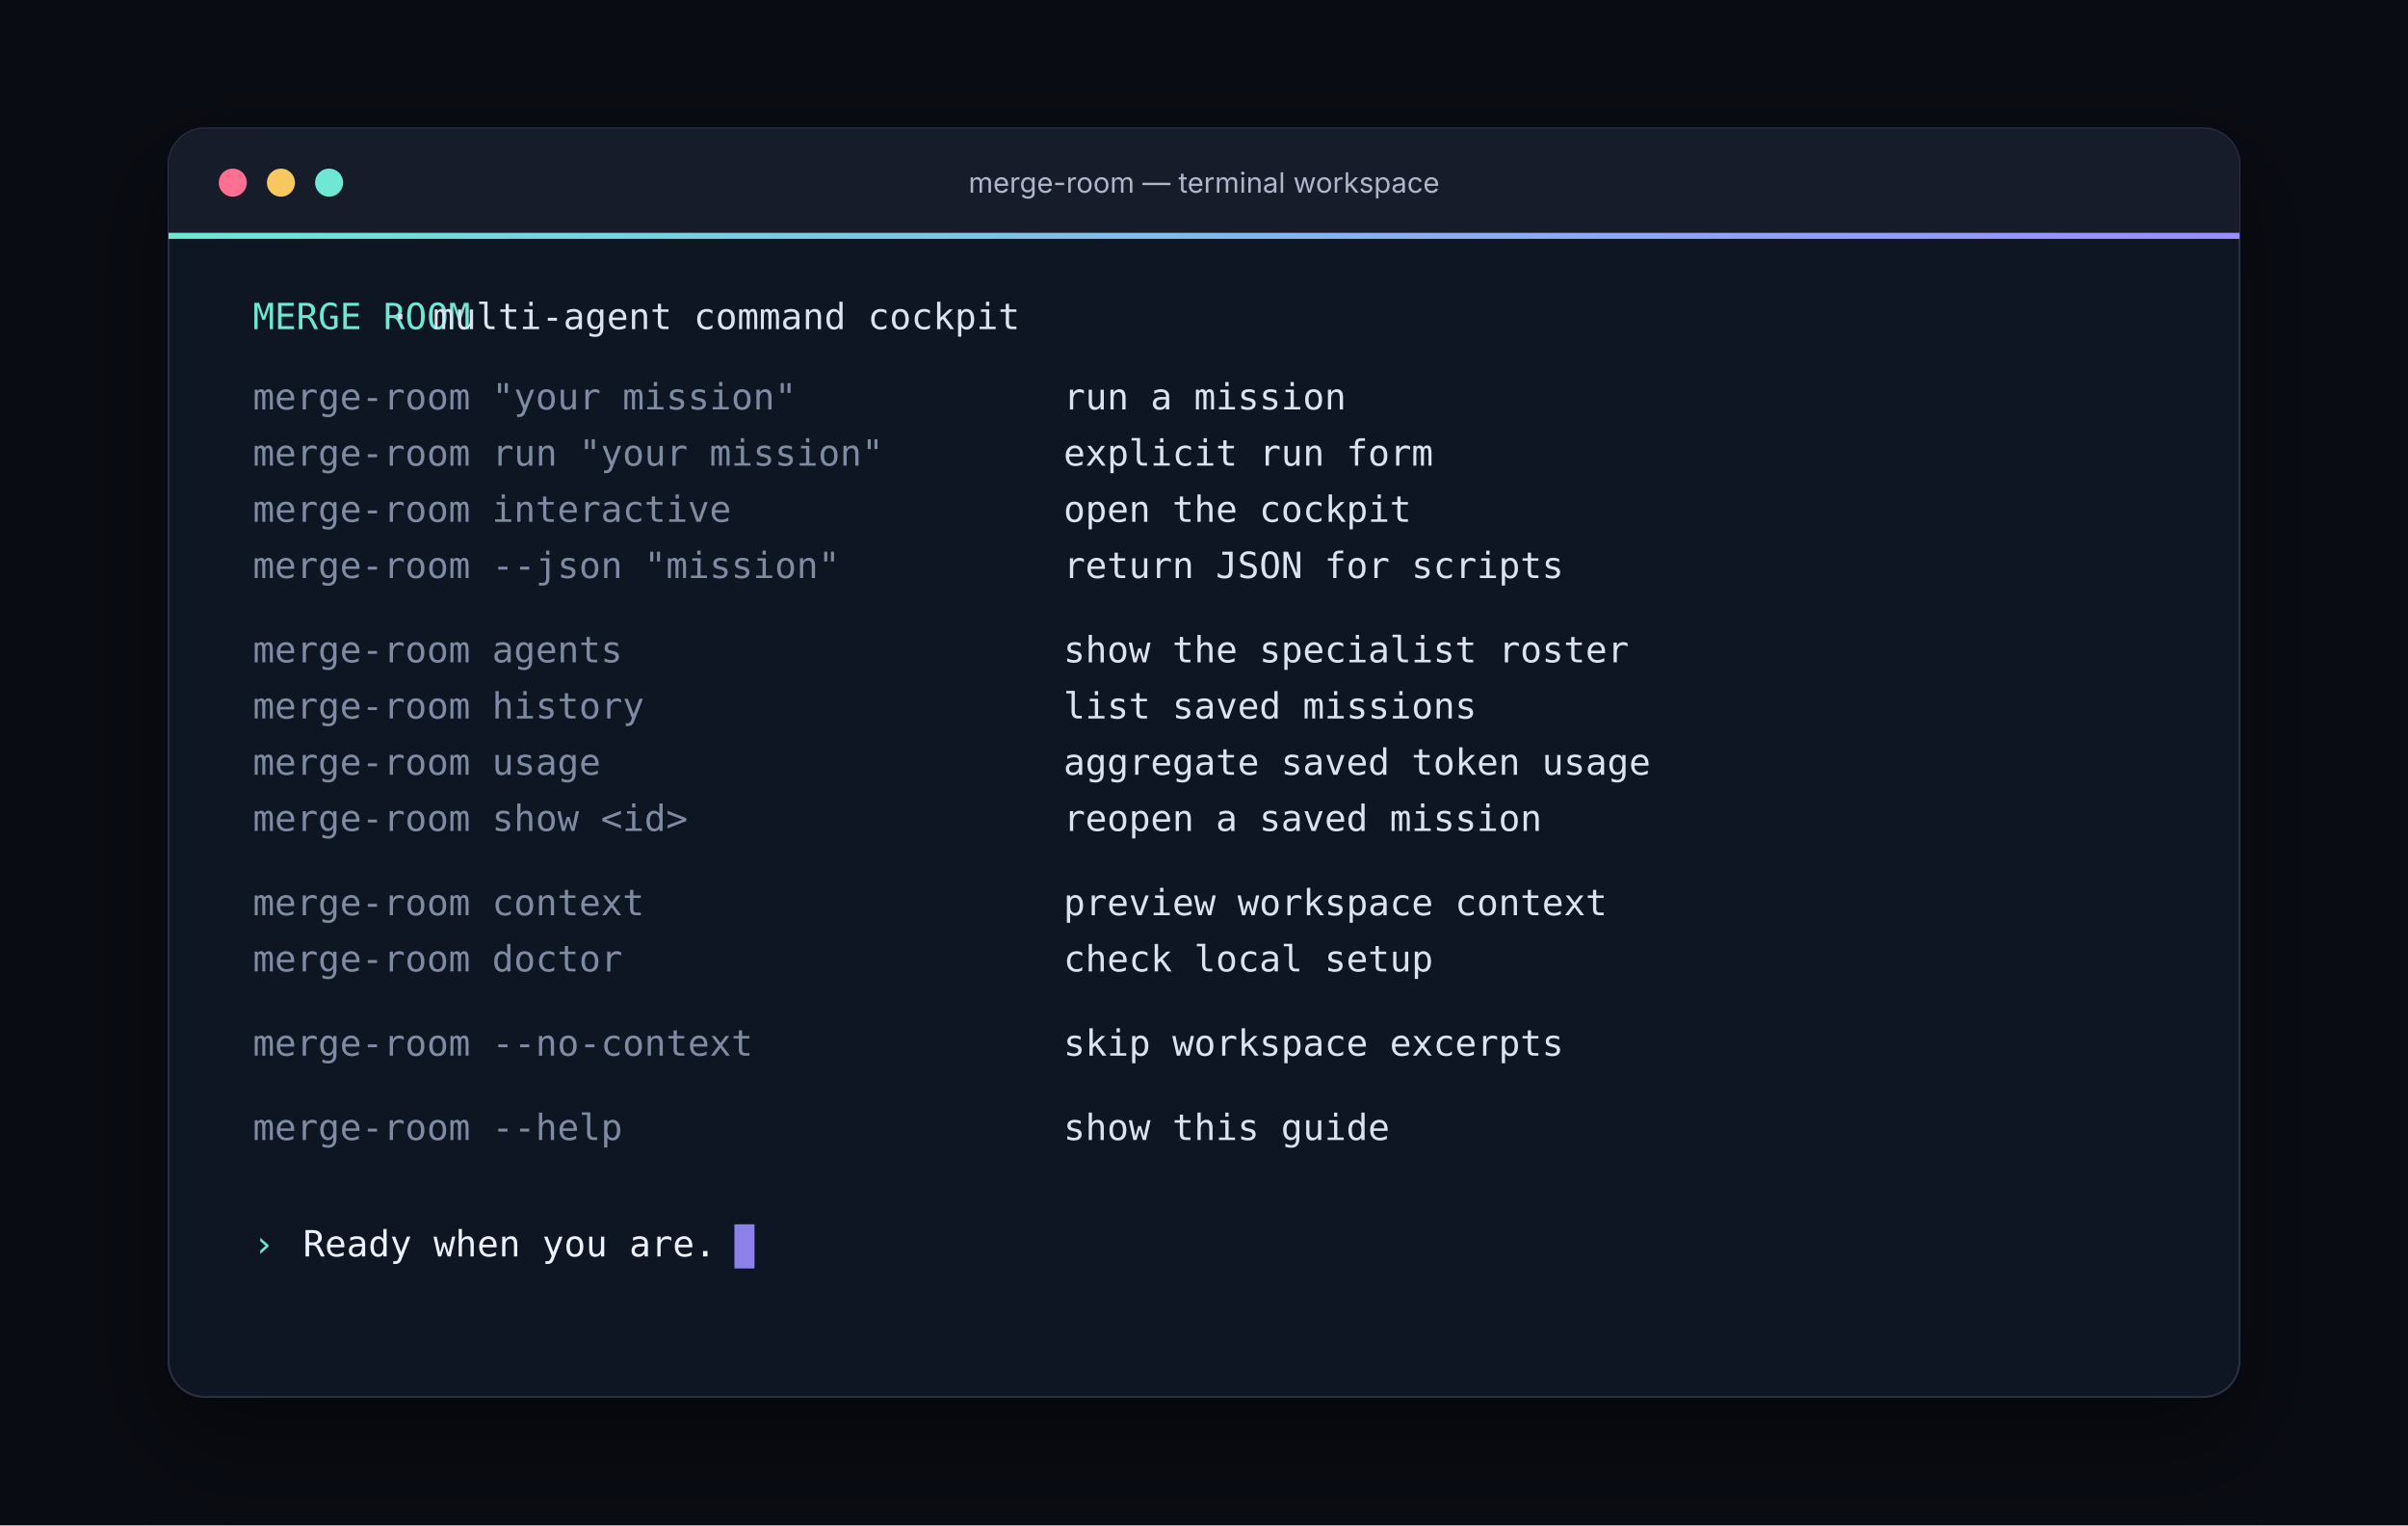
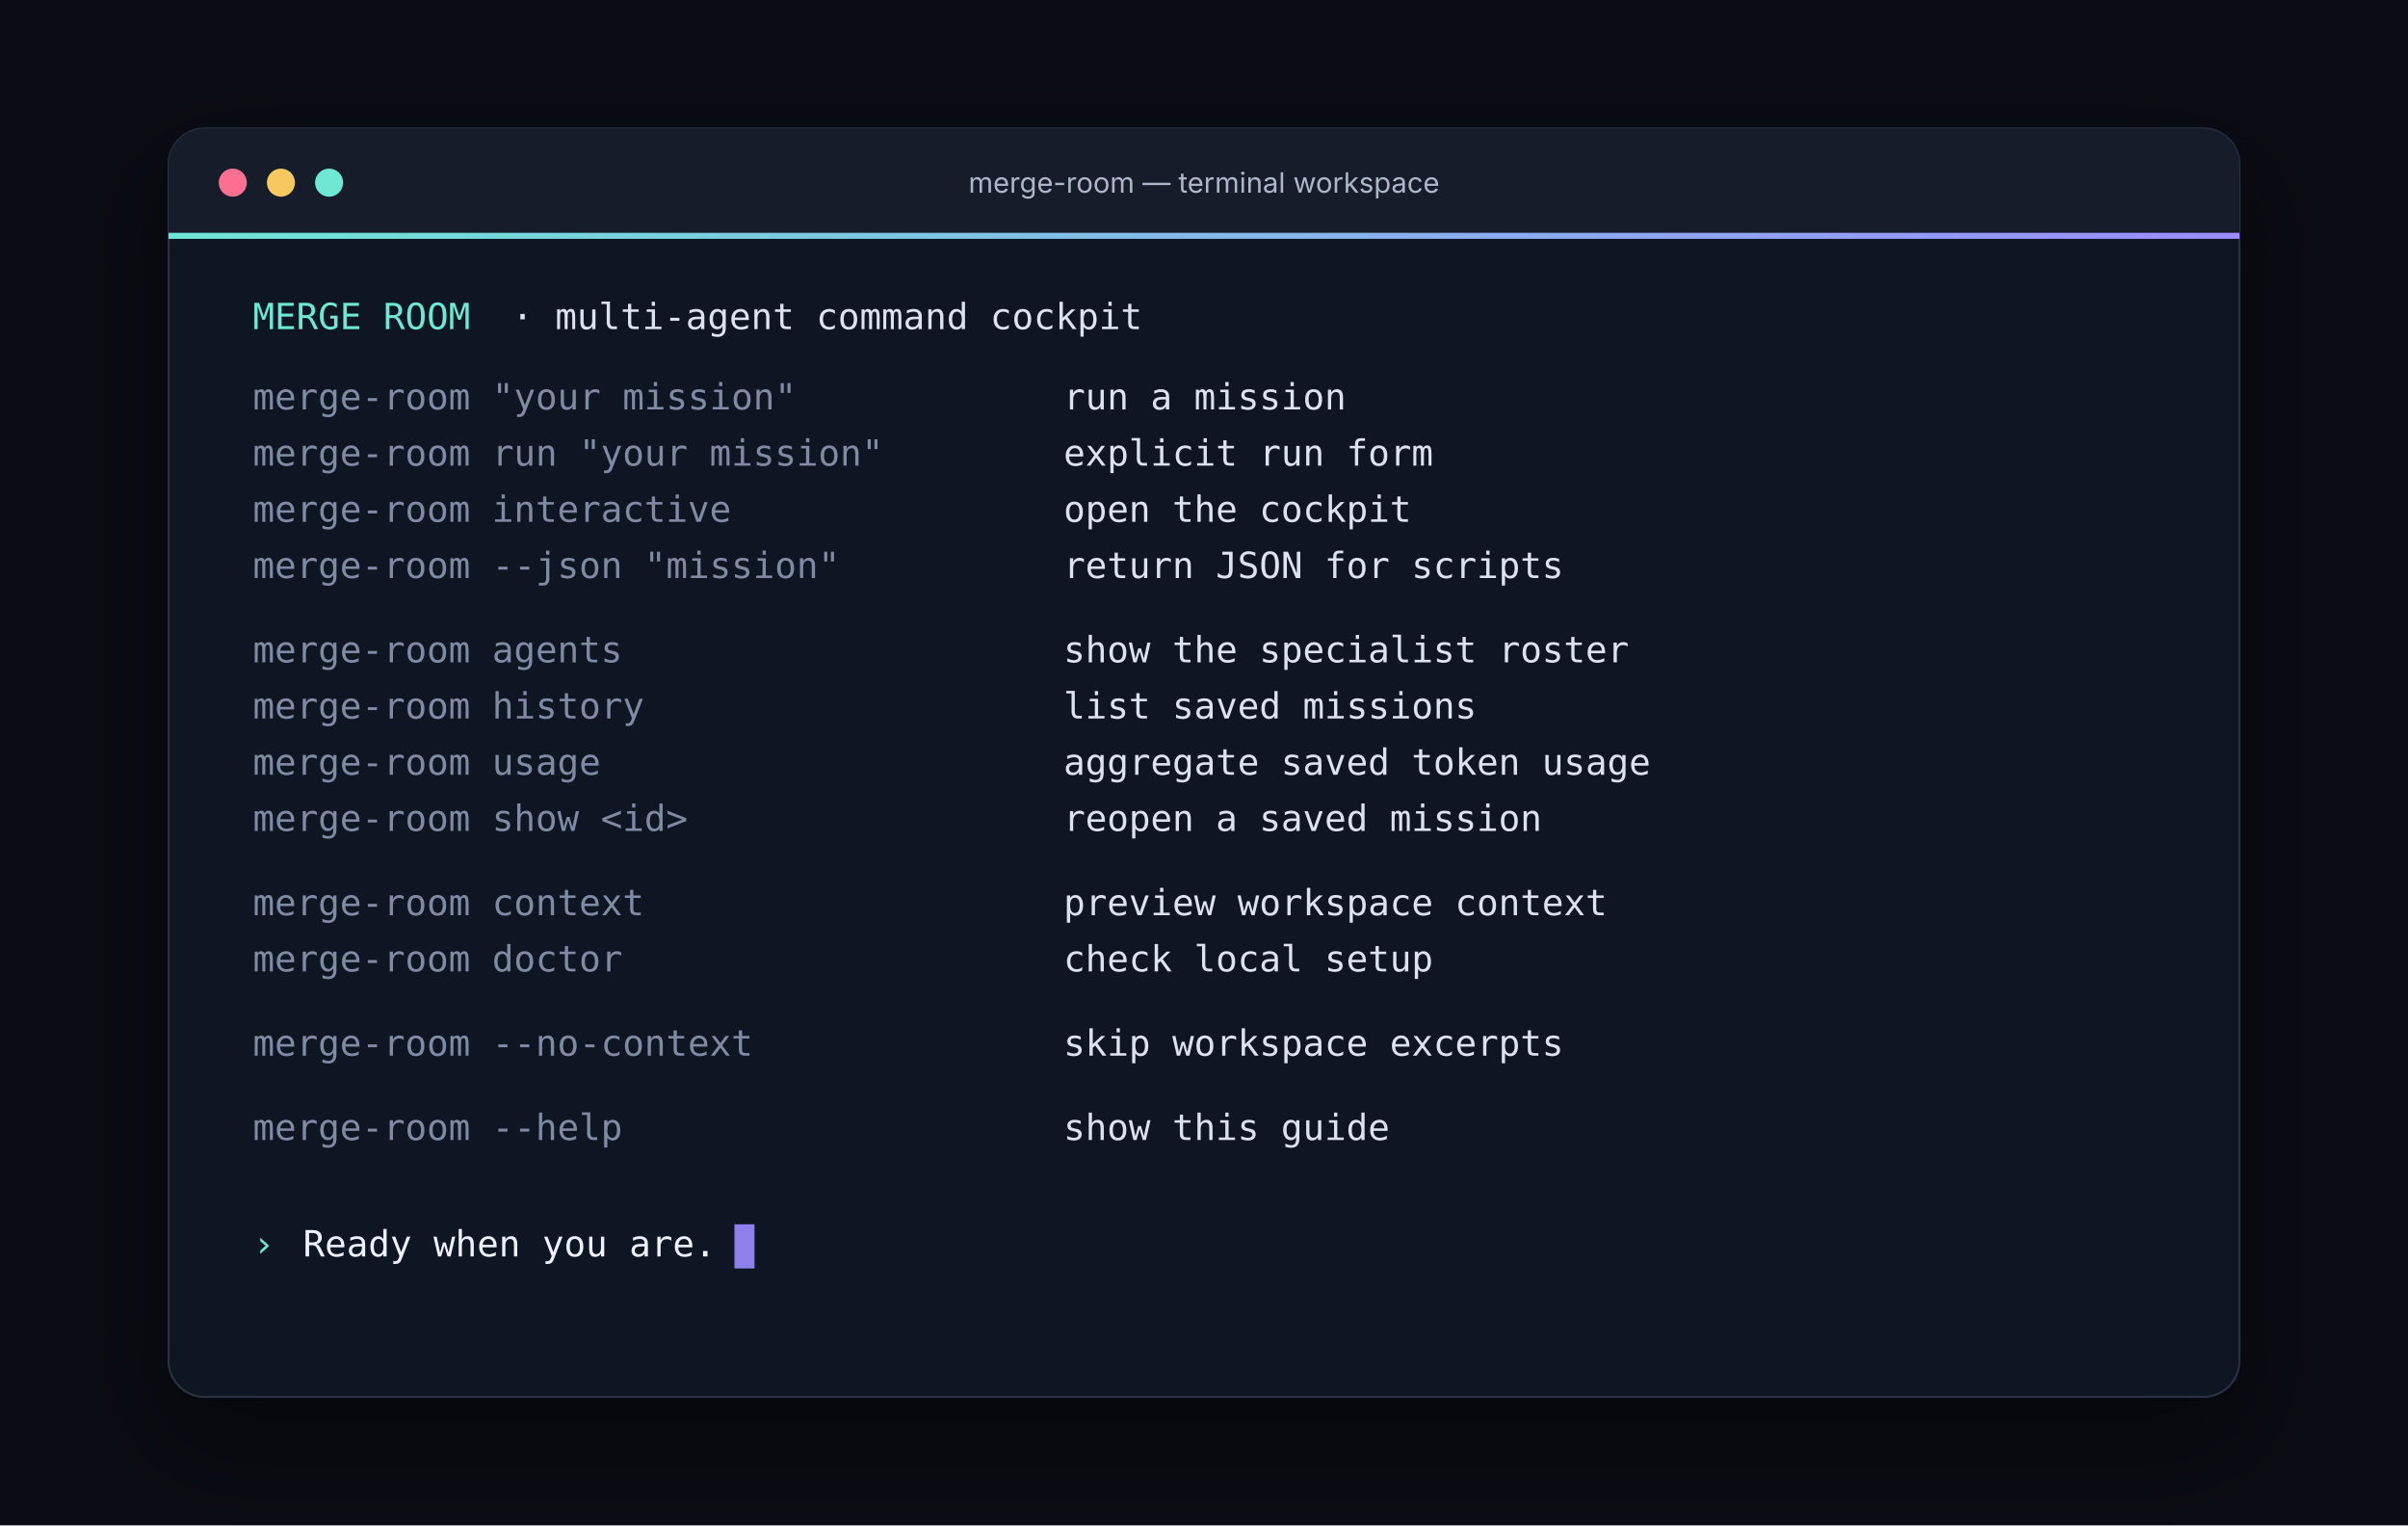
<svg xmlns="http://www.w3.org/2000/svg" width="1200" height="760" viewBox="0 0 1200 760" role="img" aria-labelledby="title desc">
  <defs>
    <linearGradient id="bar" x1="0" x2="1">
      <stop offset="0" stop-color="#6ee7d4" />
      <stop offset="1" stop-color="#9b8cff" />
    </linearGradient>
    <filter id="shadow" x="-20%" y="-20%" width="140%" height="140%">
      <feDropShadow dx="0" dy="20" stdDeviation="24" flood-color="#06070d" flood-opacity=".45" />
    </filter>
  </defs>
  <rect width="1200" height="760" fill="#0a0c13" />
  <rect x="84" y="64" width="1032" height="632" rx="18" fill="#111520" stroke="#2a3142" filter="url(#shadow)" />
  <rect x="84" y="64" width="1032" height="54" rx="18" fill="#171c2b" />
  <rect x="84" y="100" width="1032" height="18" fill="#171c2b" />
  <circle cx="116" cy="91" r="7" fill="#ff6f91" />
  <circle cx="140" cy="91" r="7" fill="#f6c85f" />
  <circle cx="164" cy="91" r="7" fill="#6ee7d4" />
  <text x="600" y="96" text-anchor="middle" fill="#aeb7c9" font-family="Inter,Segoe UI,sans-serif" font-size="14">merge-room — terminal workspace</text>
  <rect x="84" y="116" width="1032" height="3" fill="url(#bar)" />
  <g font-family="Cascadia Mono,Consolas,monospace" font-size="18">
    <text x="126" y="164" fill="#6ee7d4">MERGE ROOM</text>
-     <text x="194" y="164" fill="#dbe2f1">· multi-agent command cockpit</text>
+     <text x="255" y="164" fill="#dbe2f1">· multi-agent command cockpit</text>
    <text x="126" y="204" fill="#7f8aa3">  merge-room "your mission"       </text>
    <text x="530" y="204" fill="#dbe2f1">run a mission</text>
    <text x="126" y="232" fill="#7f8aa3">  merge-room run "your mission"   </text>
    <text x="530" y="232" fill="#dbe2f1">explicit run form</text>
    <text x="126" y="260" fill="#7f8aa3">  merge-room interactive           </text>
    <text x="530" y="260" fill="#dbe2f1">open the cockpit</text>
    <text x="126" y="288" fill="#7f8aa3">  merge-room --json "mission"     </text>
    <text x="530" y="288" fill="#dbe2f1">return JSON for scripts</text>
    <text x="126" y="330" fill="#7f8aa3">  merge-room agents                </text>
    <text x="530" y="330" fill="#dbe2f1">show the specialist roster</text>
    <text x="126" y="358" fill="#7f8aa3">  merge-room history               </text>
    <text x="530" y="358" fill="#dbe2f1">list saved missions</text>
    <text x="126" y="386" fill="#7f8aa3">  merge-room usage                 </text>
    <text x="530" y="386" fill="#dbe2f1">aggregate saved token usage</text>
    <text x="126" y="414" fill="#7f8aa3">  merge-room show &lt;id&gt;            </text>
    <text x="530" y="414" fill="#dbe2f1">reopen a saved mission</text>
    <text x="126" y="456" fill="#7f8aa3">  merge-room context               </text>
    <text x="530" y="456" fill="#dbe2f1">preview workspace context</text>
    <text x="126" y="484" fill="#7f8aa3">  merge-room doctor                </text>
    <text x="530" y="484" fill="#dbe2f1">check local setup</text>
    <text x="126" y="526" fill="#7f8aa3">  merge-room --no-context          </text>
    <text x="530" y="526" fill="#dbe2f1">skip workspace excerpts</text>
    <text x="126" y="568" fill="#7f8aa3">  merge-room --help                </text>
    <text x="530" y="568" fill="#dbe2f1">show this guide</text>
    <text x="126" y="626" fill="#6ee7d4">›</text>
    <text x="151" y="626" fill="#eef2ff">Ready when you are.</text>
    <rect x="366" y="610" width="10" height="22" fill="#9b8cff" opacity=".9" />
  </g>
</svg>
